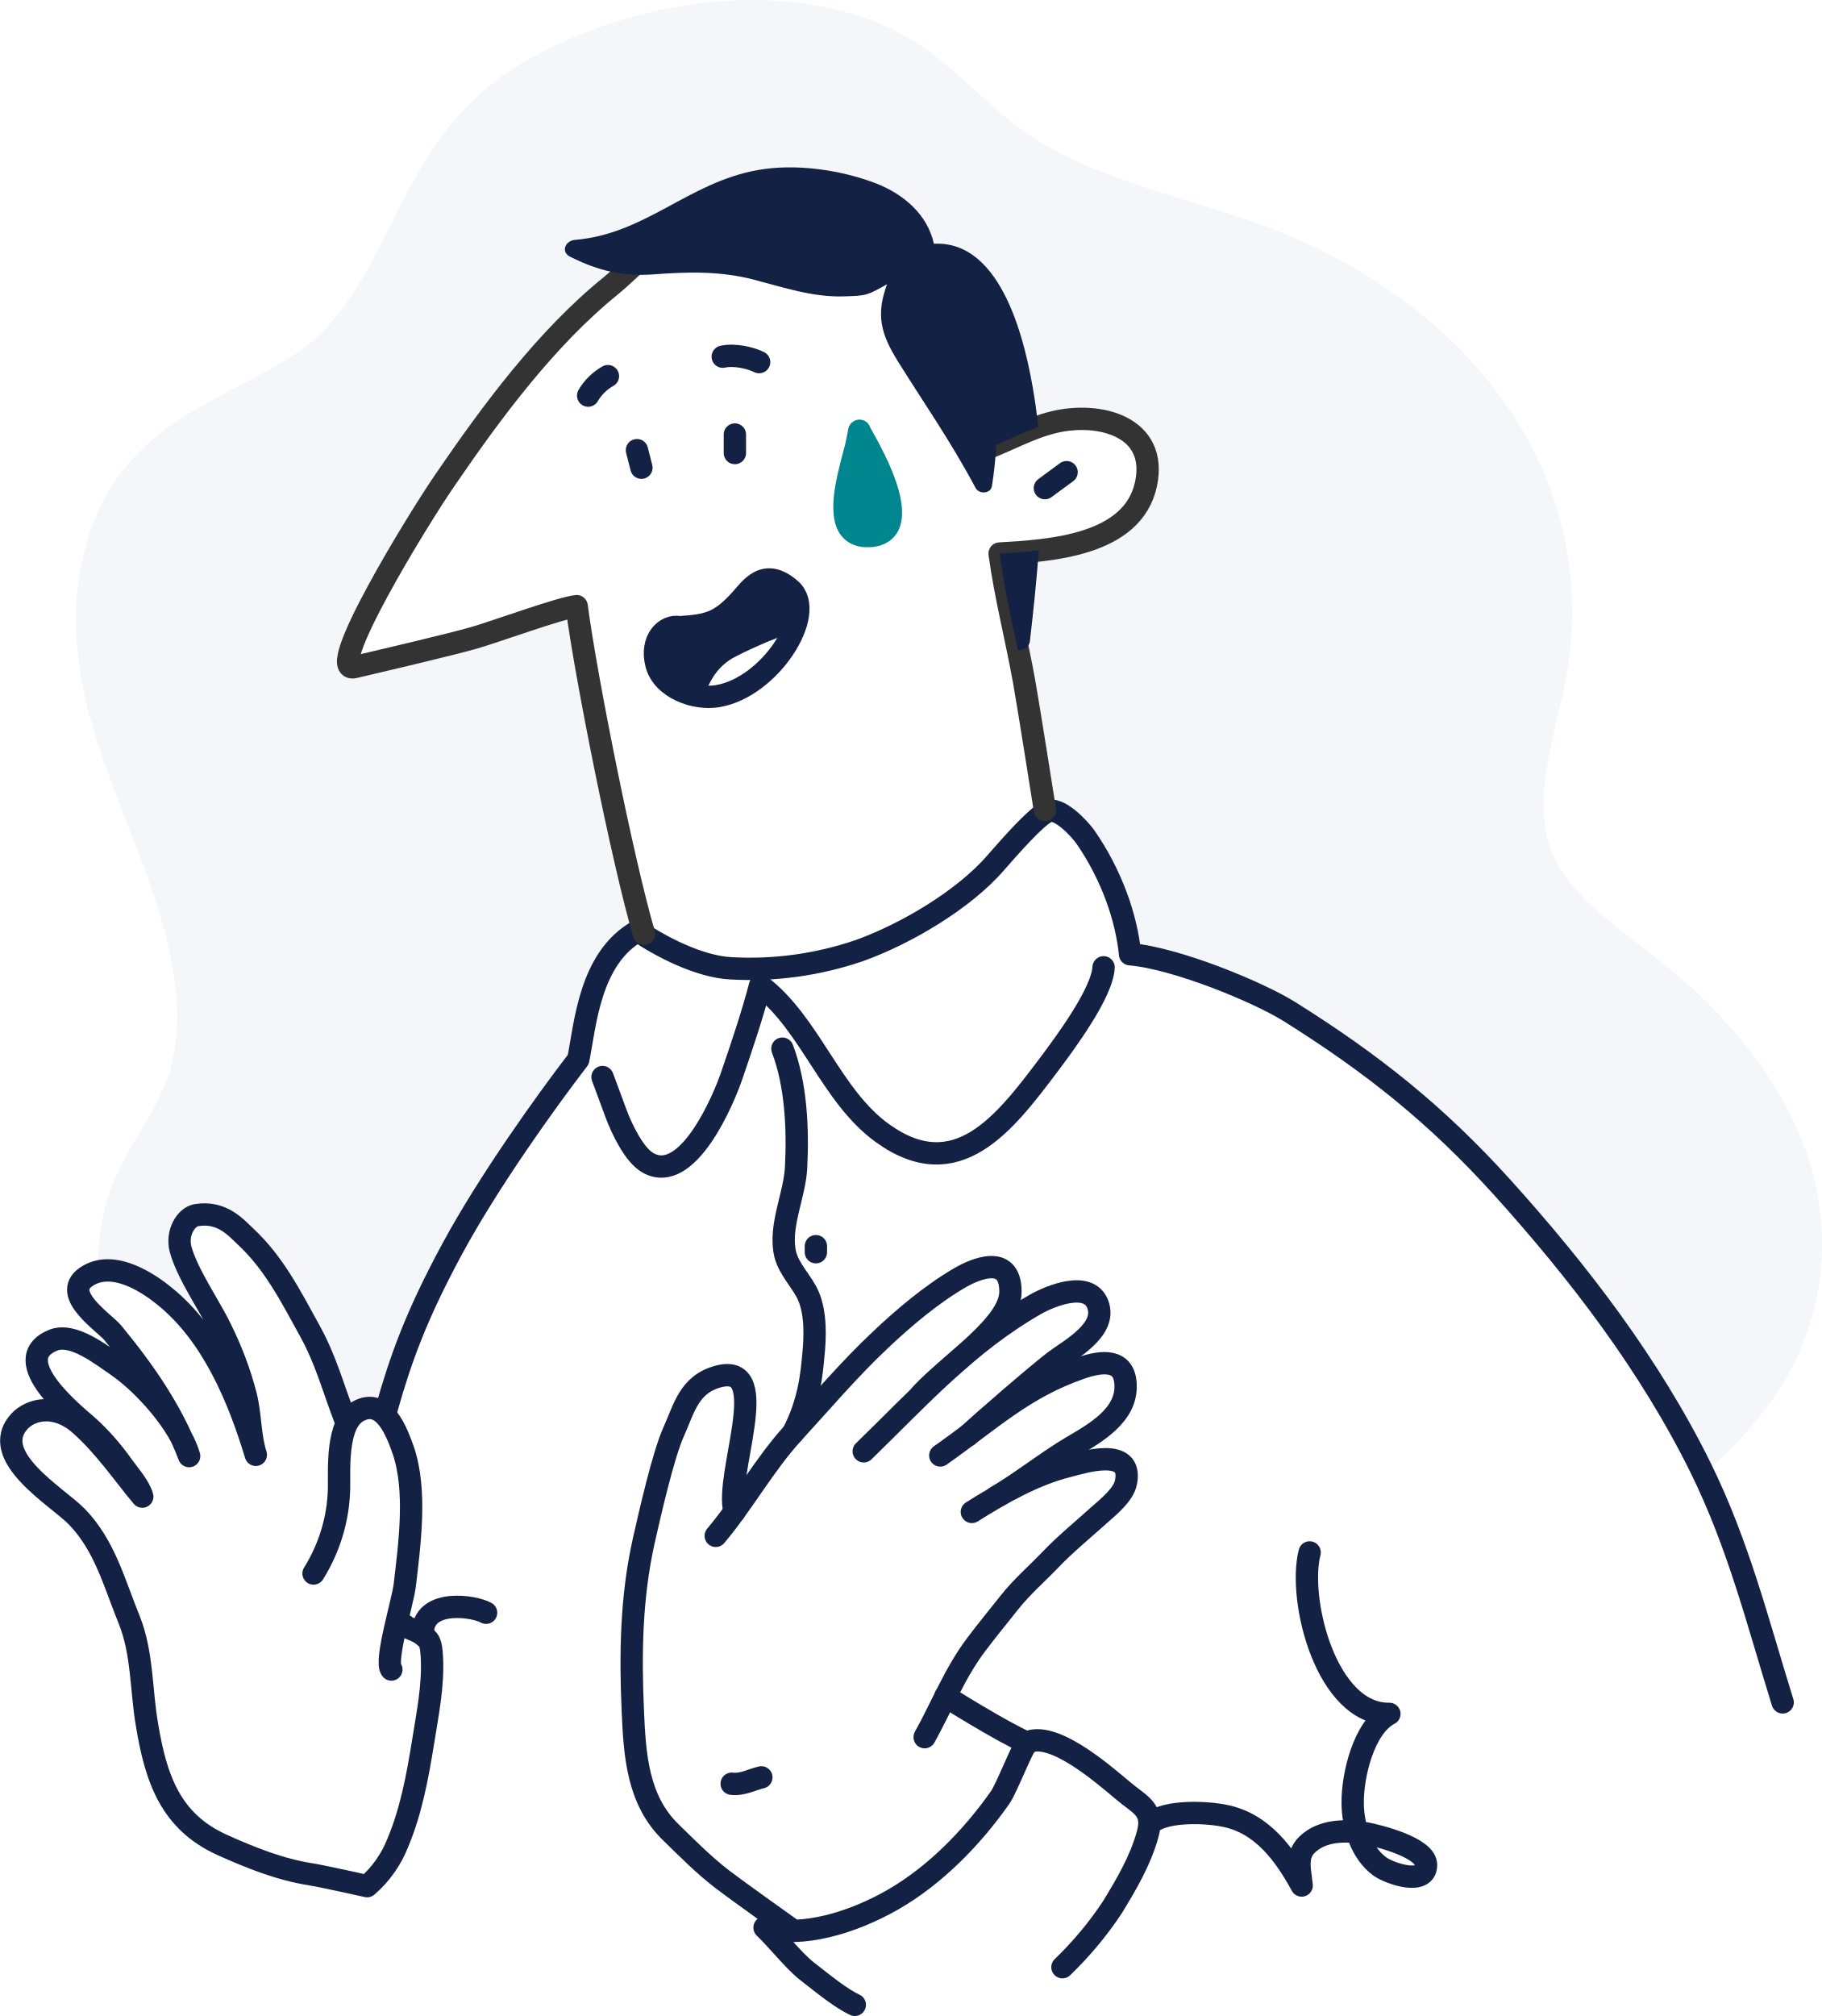
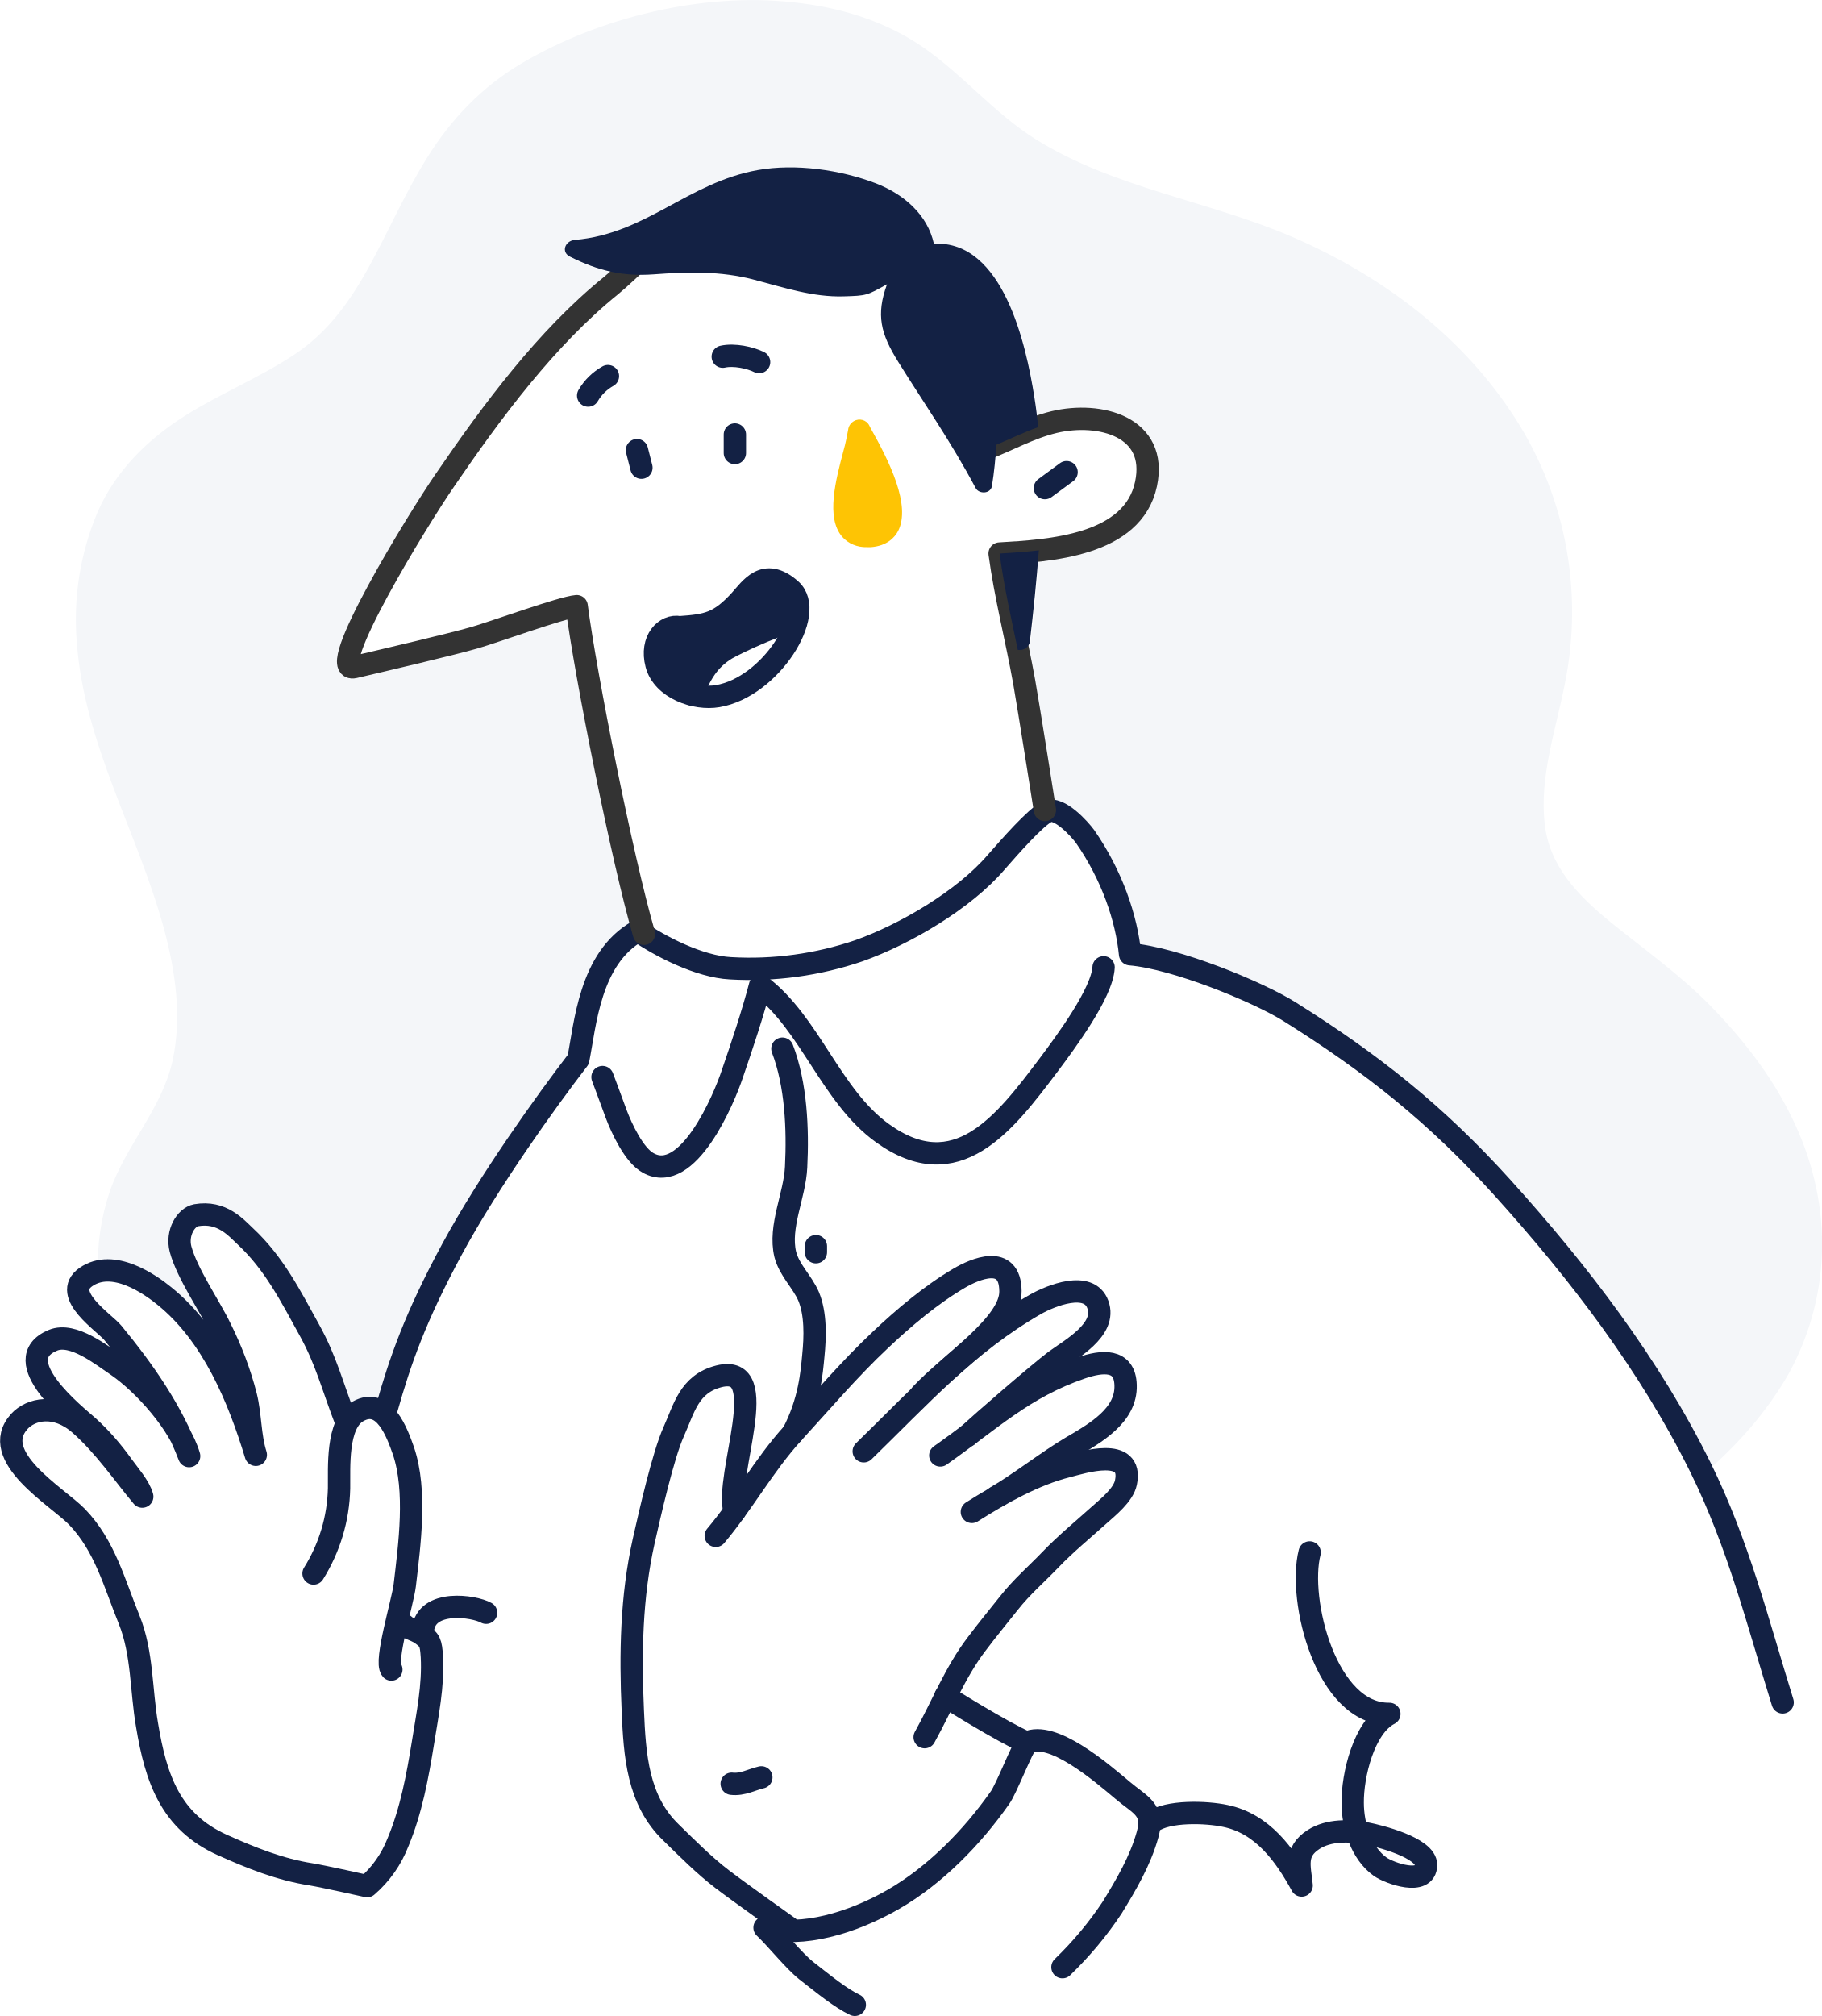
<svg xmlns="http://www.w3.org/2000/svg" version="1.1" id="Layer_1" x="0px" y="0px" viewBox="0 0 571.2 631.9" style="enable-background:new 0 0 571.2 631.9;" xml:space="preserve">
  <style type="text/css">
	.st0{fill:#F4F6F9;}
	.st1{fill:none;stroke:#132144;stroke-width:7;stroke-linecap:round;stroke-linejoin:round;}
	.st2{fill:none;stroke:#333333;stroke-width:7;stroke-linecap:round;stroke-linejoin:round;}
- 	.st3{fill:#00868F;}
+ 	.st3{fill:#FEC404;}
	.st4{fill:#132144;}
</style>
  <g id="BG">
    <path class="st0" d="M561.6,349.9c-6.3-12.9-15.4-24.5-25.4-34.7c-9.6-9.8-20.7-17.6-31.3-26.2c-9.9-8.1-19.2-17.4-20.6-30.8   c-1.7-14.7,3.5-29.5,6.3-43.8c6.1-29.8-0.1-60.7-17.2-85.8c-16.5-24.5-41-42.5-67.9-54.2C379.2,63,349.3,59,324.8,43.7   c-13-8.1-22.8-20.2-35.4-28.9C277.2,6.4,263,2.2,248.5,0.7c-28.2-3.1-60.4,4.7-84.7,19c-12.5,7.3-22.4,17.6-30,29.9   c-6.8,10.9-11.9,22.7-18.1,34c-6,10.9-13,20.7-23.5,27.6c-10.9,7.2-23,12.1-34,19c-11.9,7.5-21.9,17.3-27.6,30.3   c-5.5,13-7.7,27.1-6.5,41.1c2.4,31.8,19.1,59.3,27.3,89.5c3.6,13.3,5.7,27.7,2.7,41.4c-3.4,15.1-14.5,26.3-19.6,40.7   c-2.8,8.2-4.1,16.9-3.8,25.6c7.9-2.1,17.2,4.6,20.9,7.6c15.2,12.2,23.5,32.3,28.7,49.8c-1.9-6-1.6-12.3-3.1-18.4   c-1.9-7.4-4.6-14.5-8-21.3c-3.4-7-10.5-17.1-12.5-24.9c-1.4-5.1,1.7-10,4.9-10.6c8-1.5,12.5,3.9,15.5,6.7c9,8.4,14.1,18.7,20,29.3   c5.3,9.6,7,17,11.6,29l0.1,0.2c0.8-1.6,1.9-2.9,3.4-3.8c3.3-1.9,6-1.2,8.1,0.8l0.9-1.5c4.3-15.2,9-28.7,20.5-50   s29.6-46.5,39.6-59.5c2.2-10.8,3.5-31.8,18.7-40.3c0.7,0.5,1.4,1,2.2,1.5l-0.2-0.5c-6.8-23.2-18.3-81-21.1-102.7   c-4.8,0.4-25.9,8.1-32.1,9.9c-7.3,2-27.8,6.9-37.6,9.2s19.9-46.3,28.4-58.6c14.8-21.4,31.9-44.5,52.1-61c1.4-1.2,2.8-2.4,4.2-3.6   c-6-0.7-11.7-2.6-17-5.4c-3-1.5-1.6-5.1,1.4-5.3c22.3-2,35.4-18.1,57.4-21.9c11.8-2.1,26-0.1,37.1,4.2c8.7,3.3,16.1,9.8,18.1,18.9   c21.8-1.2,29,31.6,31.5,48.1c0.5,3.1,0.9,6.3,1.2,9.4l0,0c1.7-0.6,3.3-1.1,5.1-1.5c14.3-3.5,32.6,1.3,28.8,19.4   c-3.1,14.8-19.2,19.2-33.6,20.8c-0.6,9.5-1.6,19-2.8,28.5c-0.3,1.8-2,3-3.7,2.7c0,0-0.1,0-0.1,0c0.7,3.3,1.4,6.7,2,10   c1.4,7.9,6.5,40.2,6.5,40.2l0.2,0.8c0.1-0.1,0.3-0.2,0.5-0.3c3.7-1.9,10.3,5.6,11.9,7.8c8.4,12.1,13,25.6,14.1,36.9   c14.3,1.2,40.1,11.8,50,18c26,16.3,46,32.2,66.7,55.1c24.1,26.7,46.3,55.7,62.2,87.9c0.3,0.5,0.5,1.1,0.8,1.6   c10.6-9.1,19.8-19.5,26.7-31.6C574.8,404.8,574.4,375.7,561.6,349.9z" />
  </g>
  <path class="st1" d="M98.3,493.2c5-8,7.8-17.2,8-26.7c0.1-6.2-0.9-20.3,5.9-24.1c8.3-4.7,12.4,7,14.3,12.4  c4.2,12.5,1.9,29.3,0.4,42.1c-0.6,5.1-6.4,23.9-4.2,26.4" />
  <path class="st1" d="M247.4,604.2c0,0-15.5-11-21-15.2s-11-9.7-16-14.6c-10.5-10.1-11.4-24.2-12-38.2c-0.8-17.9-0.5-35.6,3.4-53.1  c1.9-8.4,6.1-27,9.4-34.3s4.8-15,14.2-17.4c17.2-4.3,1.7,31,4.9,42.4" />
  <path class="st1" d="M224.4,481.4c8.6-10.2,15.1-22.2,24.2-32.2c8.8-9.6,17.8-20.2,27.4-29.2c7.3-6.9,15.9-14.2,24.8-19.4  c4.6-2.7,15.9-7.8,16,4.1c0.2,10.4-18.9,22.5-28,32.3" />
  <path class="st1" d="M270.8,454.9c17.4-16.9,32.6-33.9,53.9-46.1c4.6-2.6,16.7-7.6,19.5,0.1c2.9,7.9-8.5,14-13.5,17.7  c-4.9,3.7-22.9,19.2-27.3,23.4" />
  <path class="st1" d="M294.8,456.2c16.3-11.5,26.2-21.2,44.1-27.4c6.6-2.3,13.8-3,14,5.4c0.3,9.5-9.5,15-17,19.4  c-7,4.1-16.5,11.5-23.6,15.6" />
  <path class="st1" d="M304.7,473.9c9.2-5.8,19.6-11.7,30-14.3c4.7-1.2,20.7-6.4,18.3,5.1c-0.8,3.9-5.6,7.7-8.4,10.2  c-5,4.5-10.5,9-15.2,13.9c-4.5,4.7-9,8.5-13.1,13.7c-3.4,4.3-6.8,8.4-10.1,12.8c-6.8,8.9-10.9,19.5-16.3,29.2" />
  <path class="st1" d="M108.6,445.9c-4.6-12-6.3-19.4-11.6-29c-5.9-10.7-11.1-21-20-29.3c-3-2.8-7.4-8.1-15.5-6.7  c-3.2,0.6-6.2,5.5-4.9,10.6c2.1,7.8,9.2,17.9,12.5,24.8c3.4,6.8,6.1,13.9,8,21.3c1.5,6.1,1.2,12.4,3.1,18.4  c-5.3-17.5-13.5-37.6-28.7-49.8c-4.3-3.5-16-11.9-24.6-5.9c-7.8,5.5,5.9,14.3,8.5,17.5c9.7,11.8,18.4,24.2,23.9,38.6  c-2.9-10-14.1-22.5-22.5-28.3c-4.9-3.3-13.9-10.6-20.2-8c-14.9,6.2,7.3,23.7,11,27c4.1,3.7,7.7,7.9,10.9,12.4  c1.8,2.5,5.3,6.5,6.1,9.6c-5.8-6.9-11.8-15.8-19.5-22.6s-15.5-4.8-19-1c-10,11,12,23.7,18,29.9c8.8,9.1,11.7,20.8,16.4,32.3  c4.2,10.4,3.7,22.1,5.6,33c2.8,16.9,7.4,30.3,23.6,37.6c8.9,4,18.1,7.7,27.8,9.2c4.2,0.7,17.6,3.7,17.6,3.7  c4.3-3.7,7.6-8.4,9.7-13.8c4.1-9.8,6.1-20.6,7.8-31.1c1.4-8.9,3.3-17.9,2.8-27c-0.3-4.5-0.6-5.2-3.4-7.2c-1.7-1.2-5.4-2.2-5.2-2.7" />
  <path class="st1" d="M321.8,546.8c-1,0.2-6.3,14-8.3,16.7c-8.7,12.4-20.3,24.3-33.5,31.9c-12.9,7.4-28.6,12-40.3,8.8  c4,3.8,9,10.2,13.1,13.5c5.5,4.3,10.9,8.7,15.2,10.7" />
  <path class="st1" d="M296.4,531.7c0,0,18,11.3,25.5,14.5c8-3.9,23.2,9.2,30.1,15c5.4,4.6,10,5.9,7.8,13.8  c-2.3,8.3-6.7,15.7-11.1,22.9c-4.5,6.8-9.7,13-15.6,18.7" />
  <path class="st1" d="M132.6,510.9c1-9.8,16.1-7.5,19.8-5.4" />
  <path class="st1" d="M248.6,449.2c5.2-9.9,5.9-19,6.4-24.3c0.6-5.9,0.8-13.1-1.5-18.6c-2-4.6-6-8.1-7.3-13.1  c-2.1-8.8,3-18.5,3.4-27.4c0.6-11.9,0-25.9-4.3-37.1" />
  <path class="st1" d="M188.9,337.6c0,0,2,5.3,4.3,11.6c1.7,4.5,5.6,12.9,10,15.3c12.4,7,23.8-20,26.4-27.9c3.1-9,6.4-18.9,8.7-27.7  c15.7,11.8,22.2,34.7,38.4,46.3c23.2,16.7,38.2-3,52-21.3c5.4-7.2,16.9-22.7,17.3-30.7" />
  <path class="st1" d="M121.2,441.6c4.3-15.2,9-28.7,20.5-50c11.5-21.3,29.6-46.5,39.6-59.5c2.2-10.8,3.5-31.8,18.7-40.3  c6.7,4.7,19.2,11.2,29,11.7c13.7,0.8,27.4-1.1,40.3-5.5c14.6-5.2,32.9-16,42.9-27.6c4.4-5,12.4-14.2,16.1-16  c3.7-1.8,10.3,5.6,11.9,7.8c8.4,12.1,13,25.6,14.1,36.9c14.3,1.2,40.1,11.8,50,18c26,16.3,46,32.2,66.7,55.1  c24.1,26.7,46.3,55.7,62.2,87.9c11.9,24.2,17.8,48.1,25.7,73.5" />
  <path class="st1" d="M255.8,392.5v-1.9" />
  <path class="st2" d="M327.6,253.9c0,0-5.1-32.4-6.5-40.2c-2.4-13.4-5.9-26.9-7.7-40.2c15.6-0.9,41.8-2.4,45.9-21.8  c3.8-18-14.5-22.8-28.8-19.4c-7.9,1.9-14.5,5.8-22,8.6c0.2-7.6-4.7-18.3-7.3-25.4c-3.4-8.9-8.3-17.1-14.5-24.4  c-12.6-15-34.3-21.3-53.2-20.6c-7.8,0.3-15.6,1.8-22.9,4.6c-7.5,2.8-12.9,9.4-19,14.4c-20.3,16.4-37.4,39.5-52.1,61  c-8.5,12.3-38.2,60.9-28.4,58.6s30.3-7.1,37.6-9.2c6.3-1.8,27.4-9.5,32.1-9.9c2.8,21.6,14.3,79.4,21.1,102.7" />
  <line class="st1" x1="230.4" y1="142" x2="230.4" y2="136.2" />
  <line class="st1" x1="201.1" y1="146.6" x2="199.7" y2="141.1" />
  <path class="st1" d="M226.6,111.8c3.6-0.8,8.6,0.3,11.4,1.7" />
  <path class="st1" d="M184.4,124c1.5-2.6,3.7-4.7,6.2-6.1" />
  <path class="st3" d="M272.9,134.1l-0.4-0.8c-0.9-1.7-3.1-2.3-4.8-1.3c-1,0.6-1.7,1.6-1.8,2.8c-0.4,2.1-0.8,4.2-1.4,6.3  c-2.5,9.4-5.6,21.1-0.5,27.1c1.9,2.2,4.8,3.4,7.8,3.3c0.4,0,0.9,0,1.3,0c5-0.4,7.4-3,8.5-5.1C285.6,158.4,279,144.9,272.9,134.1z" />
  <path class="st1" d="M213.1,196.6c8.7-0.6,12.4-1.3,18.9-8.4c3.3-3.6,7.6-10.7,15.9-3.4s-6.3,30.6-22.9,33.4  c-7,1.2-17.2-2.4-19.2-10S208.6,195.7,213.1,196.6z" />
  <path class="st1" d="M217.1,217.7c2.4-6.2,4.9-10.8,10.6-14.3c3-1.8,20.3-9.9,21.8-8.3" />
  <path class="st4" d="M313.4,173.5c1.3,10,3.6,20.1,5.7,30.2c1.8,0.3,3.5-0.8,3.8-2.6c0,0,0-0.1,0-0.1c1.1-9.5,2.1-19,2.8-28.5  C321.4,173,317.1,173.3,313.4,173.5z" />
  <path class="st4" d="M325.5,133.9c-0.3-3.1-0.7-6.3-1.2-9.4c-2.6-16.5-9.8-49.2-31.5-48.1c-2-9.1-9.4-15.5-18.1-18.9  c-11.2-4.3-25.3-6.3-37.1-4.2c-21.9,3.9-35,20-57.4,21.9c-3.1,0.3-4.4,3.9-1.4,5.3c8.8,4.4,16.4,6.2,26.1,5.5  c10.8-0.8,21-1.1,31.6,1.7c9.2,2.4,18.4,5.5,28,5.2c7.3-0.2,7.3-0.3,13.6-3.8c-3.5,9.6-2,15.5,3.5,24.3  c7.7,12.4,16.3,24.6,24.3,39.6c1,1.9,4.7,1.9,5.1-0.7c0.7-4.3,1.1-8.6,1.4-12.9C316.7,137.6,320.9,135.5,325.5,133.9z" />
  <line class="st1" x1="334.4" y1="148" x2="327.6" y2="153" />
  <path class="st1" d="M361.2,571.1c4.9-3.6,17-3.2,23-1.9c11.6,2.4,18.6,12.1,23.9,21.8c-0.6-6-2.3-10.5,3.7-14.4  c4.8-3.1,11.3-2.9,16.7-1.9c3.6,0.7,18.7,4.4,18.6,9.9c-0.1,6.6-11.4,2.6-14.4,0.5c-6-4.3-8.6-12.9-8.6-20  c-0.1-8.6,3.5-23.8,11.5-27.9c-19.8,0.3-28.8-35.8-25-50.6" />
  <path class="st4" d="M250.4,190.3c0.1-1-0.1-2-0.6-2.9c-1-1.8-3.8-3.3-6.2-4.1c-2.2-1.3-5-1.3-7.2-0.1c-3.1,1.7-5.6,4.8-8,7.3  c-2.9,2.8-6.3,4-10,5.4c-1.5-0.7-3.1-1-4.7-0.6c-3.7,0.5-6.2,3.8-6.8,7.2c-0.6,3.1-0.1,8.5,3.2,10c0.6,0.3,1.3,0.4,2,0.3  c0.8,2.2,4.1,3.4,5.3,0.7c0.2-0.5,0.4-1,0.6-1.6c3.3-3.2,7.2-5.9,11.3-7.9c1-0.4,1.6-1.4,1.5-2.5c1.3-0.9,2.6-1.8,3.9-2.6  c3.6-1.4,7.4-2.4,11.2-2.8C249.8,195.7,251.5,193.4,250.4,190.3z" />
  <path class="st1" d="M229.4,559.1c3.4,0.4,6.3-1.3,9.3-2" />
</svg>
